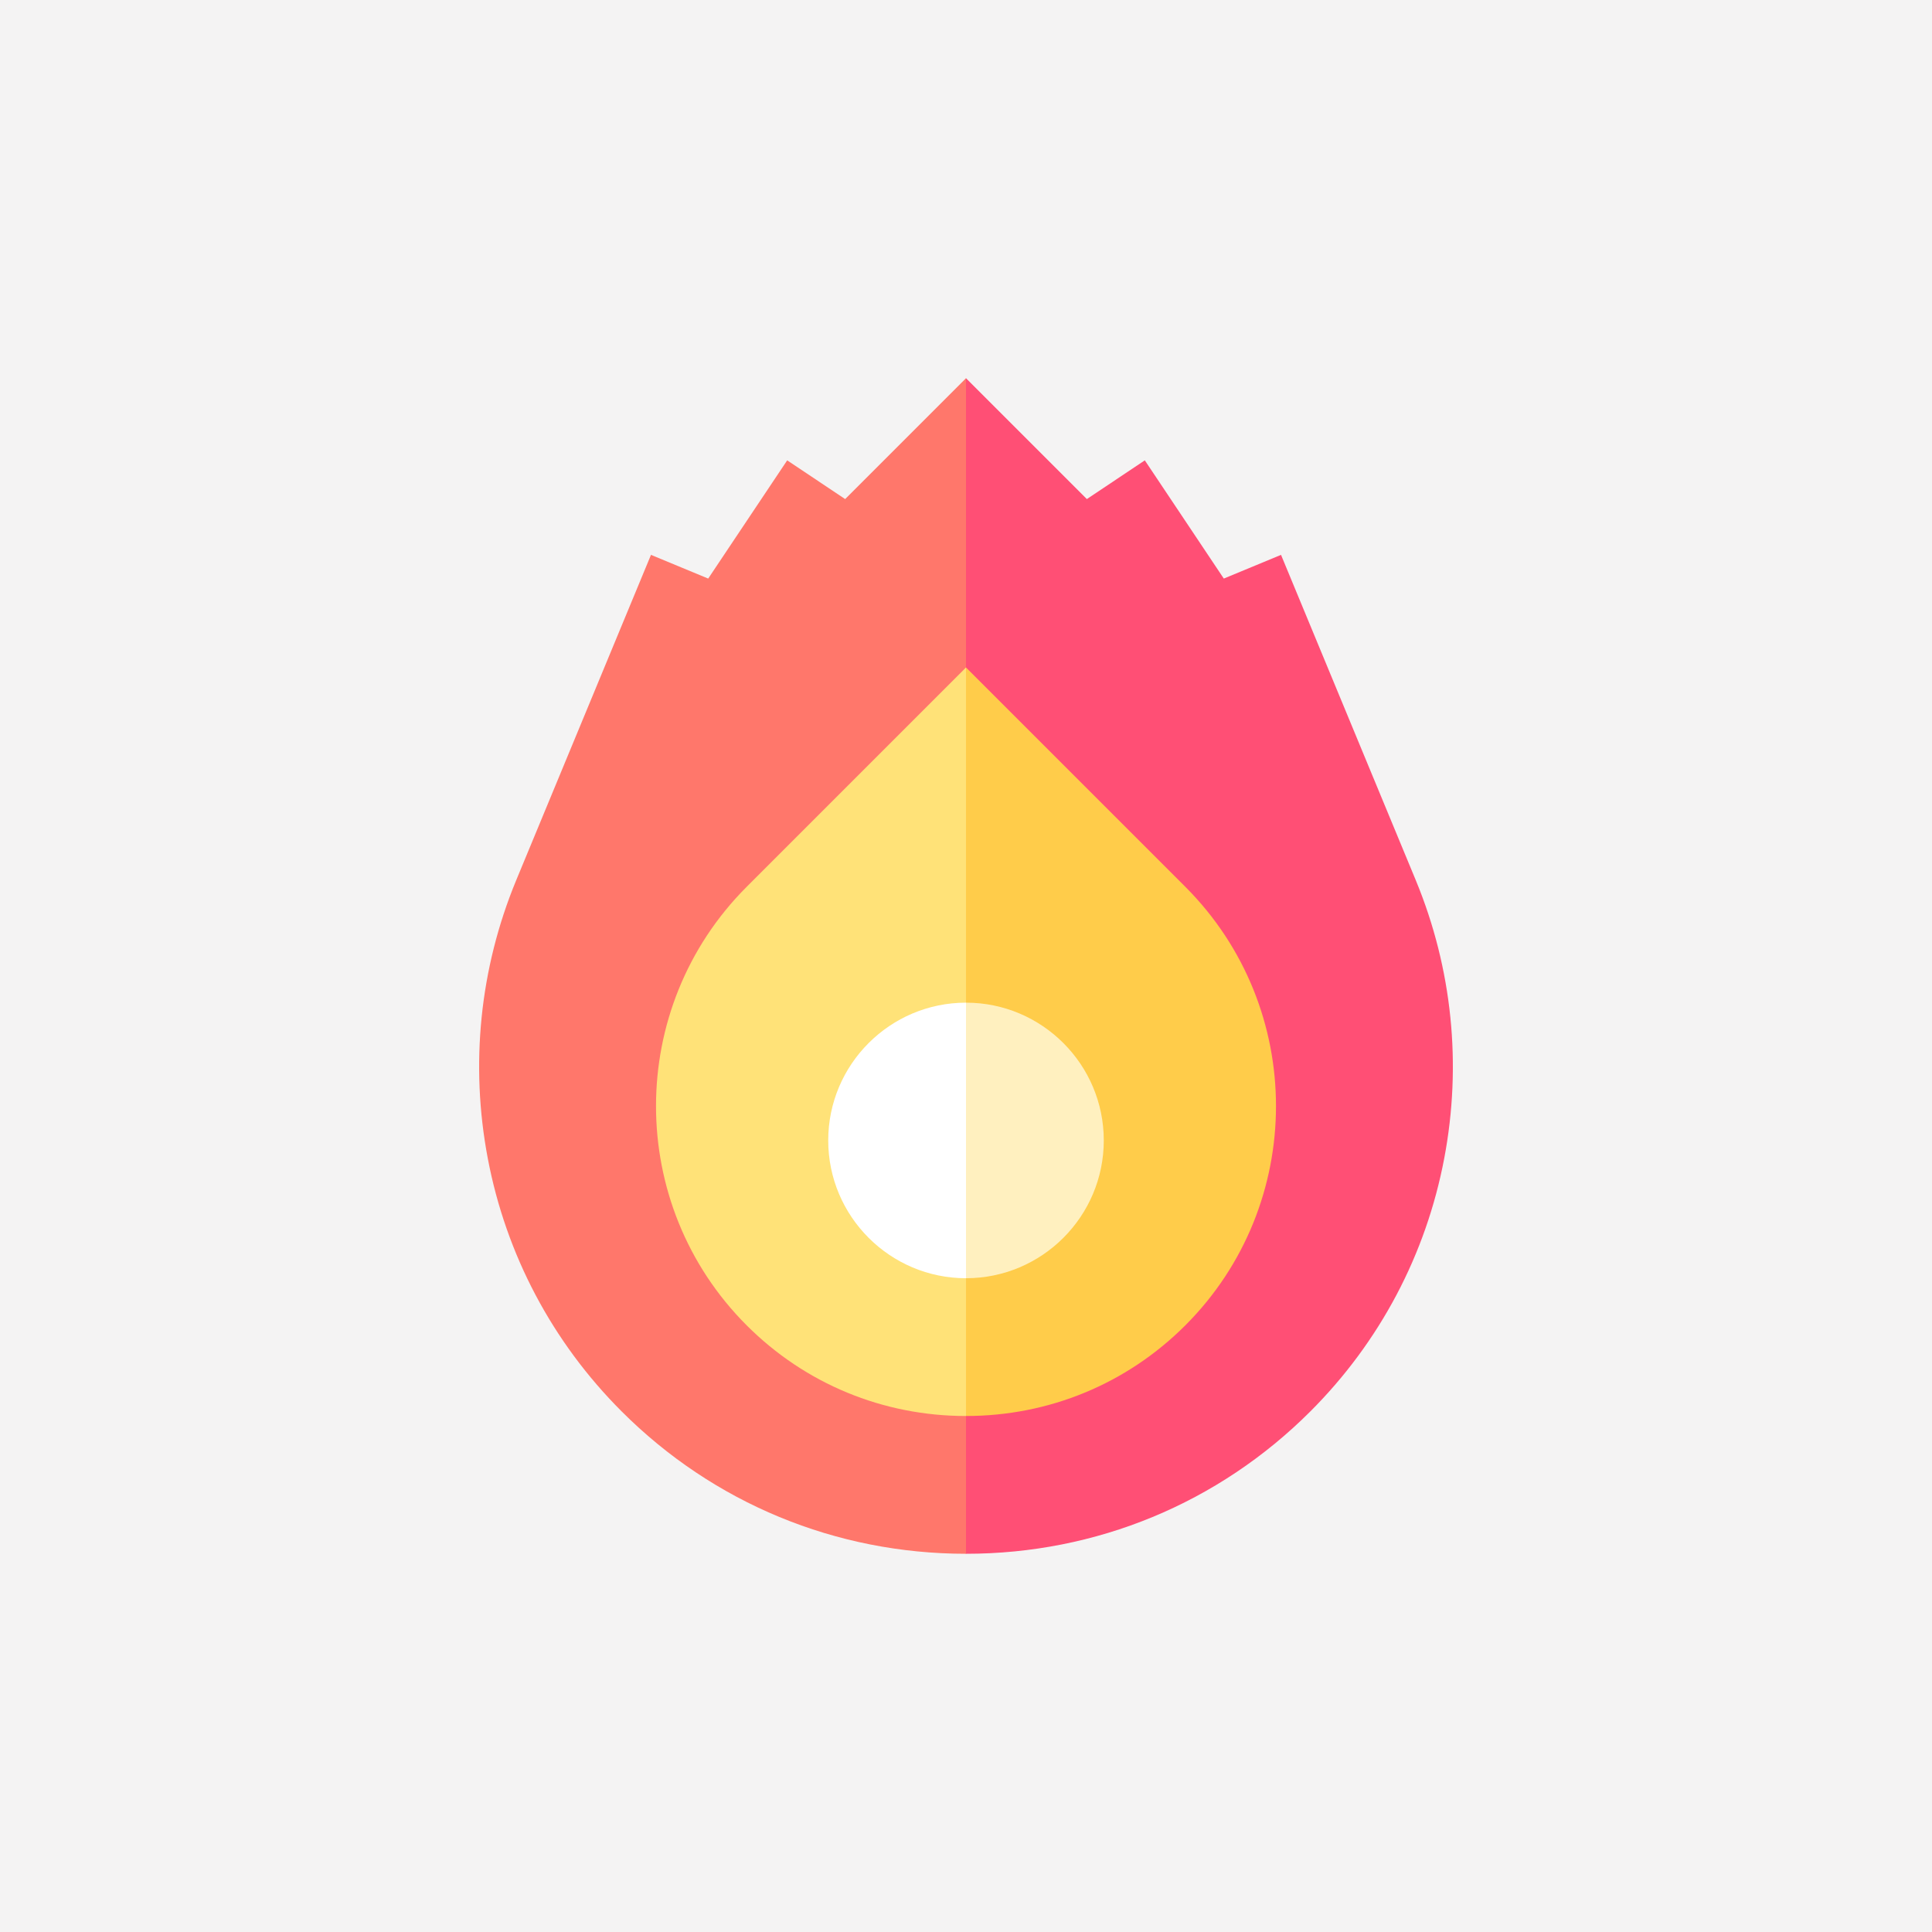
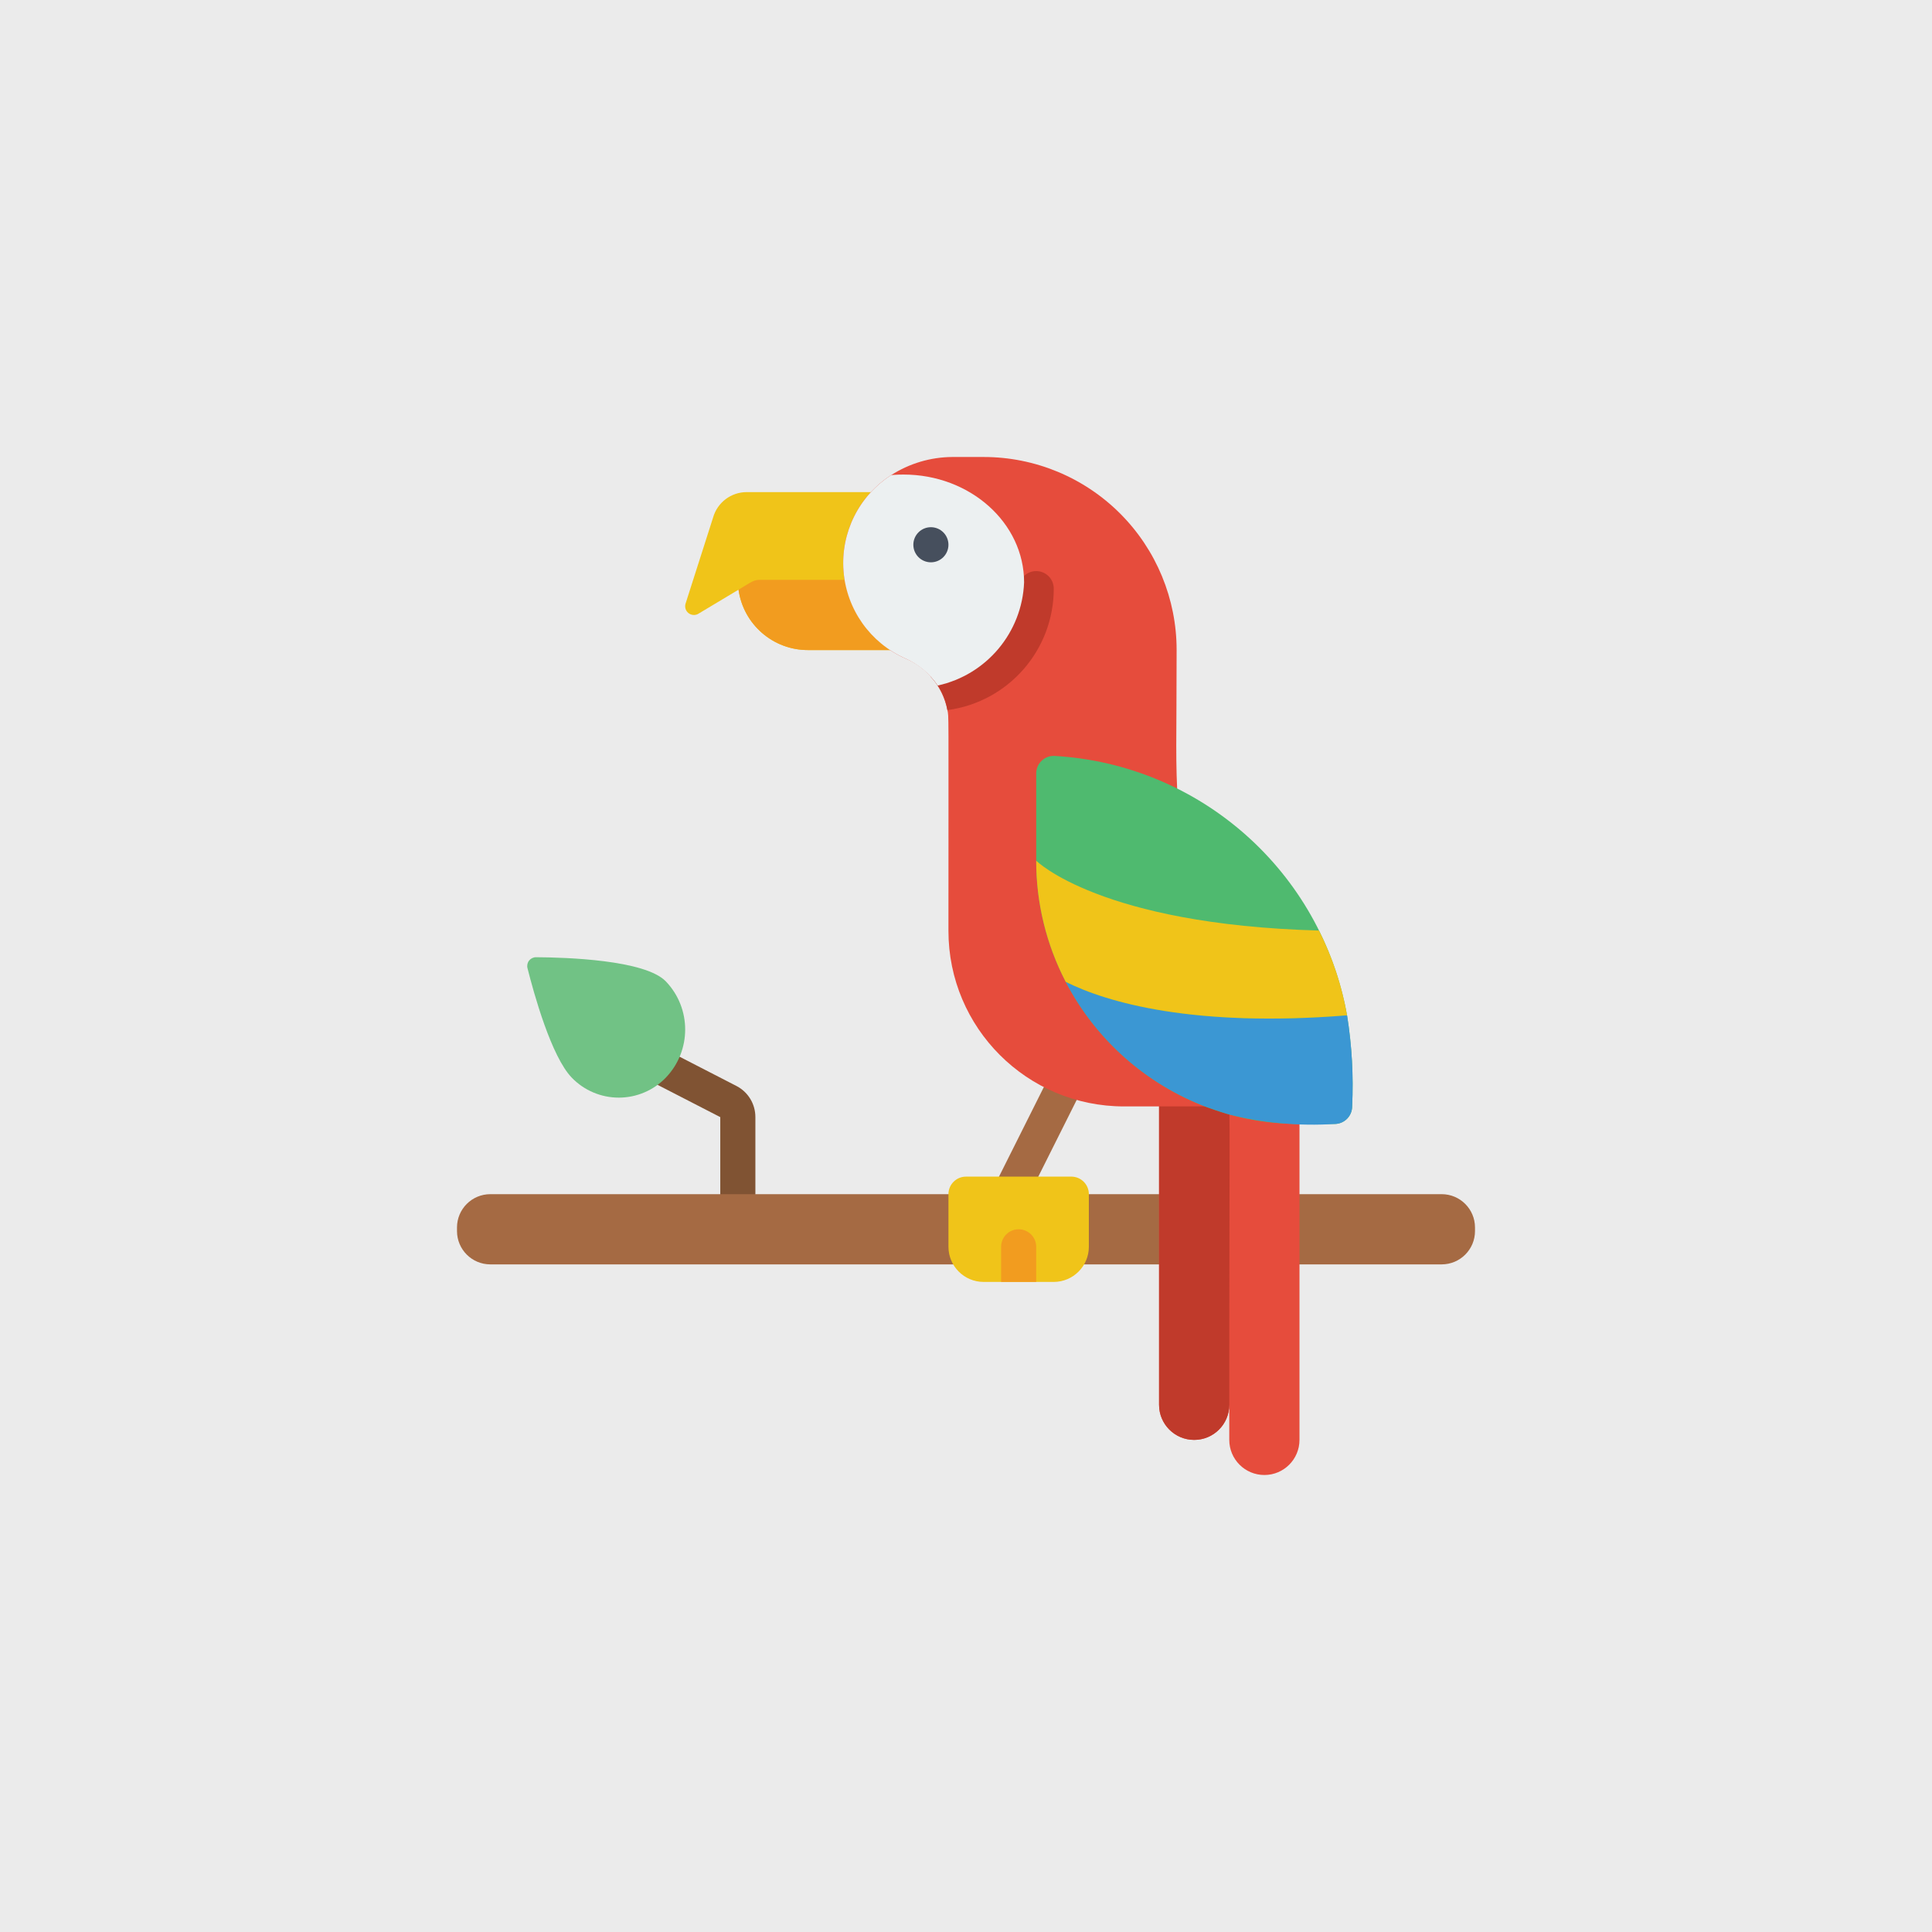
<svg xmlns="http://www.w3.org/2000/svg" width="100%" height="100%" viewBox="0 0 512 512" version="1.1" xml:space="preserve" style="fill-rule:evenodd;clip-rule:evenodd;stroke-linejoin:round;stroke-miterlimit:2;">
-   <rect x="-2.515" y="-3.761" width="516.665" height="519.53" style="fill:rgb(244,243,243);" />
-   <g transform="matrix(0.608467,0,0,0.608467,100.233,100.233)">
-     <path d="M451.97,218.824C451.761,218.357 451.574,217.868 451.37,217.373L393.203,76.934L368.283,87.257L333.879,35.768L308.636,52.635L256.001,0C256,0.001 136.02,319.396 136.02,319.396L256,511.999C312.728,511.999 365.996,489.972 405.995,449.975C436.182,419.787 456.337,381.692 464.283,339.806C472.032,298.952 467.774,257.117 451.97,218.824Z" style="fill:rgb(255,79,117);fill-rule:nonzero;" />
-     <path d="M203.365,52.635L178.122,35.768L143.718,87.257L118.798,76.934L60.022,218.828C44.223,257.12 39.968,298.955 47.719,339.808C55.666,381.696 75.824,419.793 106.012,449.982C146.01,489.974 199.276,512 256,512L256,0.001L203.365,52.635Z" style="fill:rgb(255,119,107);fill-rule:nonzero;" />
-     <path d="M351.513,221.498L256,125.985L136.019,319.396L255.999,451.991C292.137,451.991 326.056,437.973 351.513,412.521C404.178,359.856 404.178,274.163 351.513,221.498Z" style="fill:rgb(255,204,74);fill-rule:nonzero;" />
-     <path d="M160.487,221.498C107.822,274.162 107.823,359.856 160.489,412.525C185.943,437.975 219.862,451.992 256,451.992L256,125.985L160.487,221.498Z" style="fill:rgb(255,226,120);fill-rule:nonzero;" />
-     <path d="M256,271.968L219.679,331.976L256,391.984C289.088,391.984 316.008,365.064 316.008,331.976C316.008,298.888 289.088,271.968 256,271.968Z" style="fill:rgb(255,240,191);fill-rule:nonzero;" />
-     <path d="M195.992,331.976C195.992,365.064 222.912,391.984 256,391.984L256,271.968C222.912,271.968 195.992,298.887 195.992,331.976Z" style="fill:white;fill-rule:nonzero;" />
+   <rect x="-1.444" y="-1.961" width="514.882" height="515.548" style="fill:rgb(235,235,235);" />
+   <g id="_026---Parrot" transform="matrix(0.526917,0,0,0.526917,121.109,121.109)">
+     <path id="Shape" d="M141.241,379.586C136.366,379.586 132.414,375.634 132.414,370.759L132.414,332.006L100.838,315.754C97.938,314.367 96.021,311.514 95.833,308.305C95.645,305.096 97.217,302.039 99.936,300.324C102.655,298.609 106.091,298.507 108.906,300.058L140.491,316.31C146.385,319.32 150.088,325.387 150.069,332.006L150.069,370.759C150.069,375.634 146.117,379.586 141.241,379.586Z" style="fill:rgb(128,83,51);fill-rule:nonzero;" />
+     <path id="Shape1" d="M104.995,312.188C98.803,318.589 90.279,322.203 81.373,322.203C72.467,322.203 63.942,318.589 57.75,312.188C47.457,301.594 38.674,269.895 35.452,257.077C35.118,255.752 35.417,254.346 36.262,253.272C37.107,252.197 38.402,251.575 39.768,251.586C54.625,251.666 94.499,252.893 104.995,263.698C118.014,277.24 118.014,298.646 104.995,312.188Z" style="fill:rgb(113,194,133);fill-rule:nonzero;" />
+     <path id="Shape2" d="M208.154,17.655L145.743,17.655C137.864,17.643 130.938,22.873 128.794,30.455L114.935,73.799C114.441,75.478 114.986,77.291 116.325,78.42C117.664,79.548 119.543,79.778 121.114,79.007L141.594,66.737C144.028,84.168 158.951,97.131 176.552,97.103L218.041,97.103L208.154,17.655Z" style="fill:rgb(240,196,25);fill-rule:nonzero;" />
+     <path id="Rectangle-path" d="M512,387.512C512,378.266 504.493,370.759 495.247,370.759L16.753,370.759C7.507,370.759 0,378.266 0,387.512L0,389.316C0,398.562 7.507,406.069 16.753,406.069L495.247,406.069C504.493,406.069 512,398.562 512,389.316L512,387.512Z" style="fill:rgb(165,106,67);" />
+     <path id="Shape3" d="M388.414,326.268C388.414,320.671 388.82,322.048 386.913,321.412C372.93,316.751 380.628,317.793 353.103,317.793L353.103,476.69C353.103,486.44 361.008,494.345 370.759,494.345C380.509,494.345 388.414,486.44 388.414,476.69L388.414,494.345C388.414,504.096 396.318,512 406.069,512C415.82,512 423.724,504.096 423.724,494.345L423.724,331.034C411.793,331.04 399.916,329.437 388.414,326.268Z" style="fill:rgb(230,76,60);fill-rule:nonzero;" />
+     <path id="Shape4" d="M388.414,476.69C388.414,486.44 380.509,494.345 370.759,494.345C361.008,494.345 353.103,486.44 353.103,476.69L353.103,317.793C380.646,317.793 372.868,316.734 386.913,321.412C389.297,322.207 388.414,311.879 388.414,476.69Z" style="fill:rgb(192,58,43);fill-rule:nonzero;" />
+     <path id="Shape5" d="M275.209,376.444C273.114,375.396 271.522,373.56 270.782,371.338C270.042,369.116 270.215,366.691 271.263,364.597L298.628,309.954C300.822,305.596 306.134,303.841 310.493,306.035C314.851,308.229 316.606,313.54 314.412,317.899L287.047,372.542C284.85,376.882 279.556,378.627 275.209,376.444Z" style="fill:rgb(165,106,67);fill-rule:nonzero;" />
+     <path id="Shape6" d="M317.793,370.759L317.793,397.241C317.764,406.98 309.877,414.867 300.138,414.897L264.828,414.897C255.089,414.867 247.201,406.98 247.172,397.241L247.172,370.759C247.172,365.883 251.125,361.931 256,361.931L308.966,361.931C313.841,361.931 317.793,365.883 317.793,370.759Z" style="fill:rgb(240,196,25);fill-rule:nonzero;" />
+     <path id="Shape7" d="M376.143,326.621L335.448,326.621C286.695,326.621 247.172,287.098 247.172,238.345C247.172,122.827 247.393,131.249 246.643,127.294C244.364,115.672 236.456,105.944 225.545,101.341C207.858,93.529 195.893,76.631 194.399,57.354C192.905,38.076 202.123,19.537 218.394,9.092C227.544,3.234 238.163,0.082 249.026,0L264.828,0C290.585,-0.014 315.292,10.212 333.506,28.425C351.719,46.639 361.945,71.346 361.931,97.103C361.931,189.793 359.106,134.833 376.143,326.621Z" style="fill:rgb(230,76,60);fill-rule:nonzero;" />
+     <path id="Shape8" d="M300.138,66.207C300.157,97.107 277.275,123.236 246.643,127.294C245.593,120.9 242.604,114.983 238.08,110.345C249.832,110.415 261.127,105.796 269.462,97.511C277.796,89.226 282.483,77.959 282.483,66.207C282.483,61.332 286.435,57.379 291.31,57.379C296.186,57.379 300.138,61.332 300.138,66.207Z" style="fill:rgb(192,58,43);fill-rule:nonzero;" />
+     <path id="Shape9" d="M218.041,97.103L176.552,97.103C158.951,97.131 144.028,84.168 141.594,66.737C148.074,62.852 149.23,61.793 152.188,61.793L195.001,61.793C197.426,76.259 205.777,89.057 218.041,97.103Z" style="fill:rgb(242,156,31);fill-rule:nonzero;" />
+     <path id="Shape10" d="M291.31,397.241L291.31,414.897L273.655,414.897L273.655,397.241C273.655,392.366 277.607,388.414 282.483,388.414C287.358,388.414 291.31,392.366 291.31,397.241Z" style="fill:rgb(242,156,31);fill-rule:nonzero;" />
+     <path id="Shape11" d="M285.219,63.029C284.239,88.198 266.389,109.531 241.788,114.935C237.733,108.99 232.111,104.285 225.545,101.341C207.858,93.529 195.893,76.631 194.399,57.354C192.905,38.076 202.123,19.537 218.394,9.092C219.277,9.092 220.495,8.828 224.574,8.828C258.03,8.828 285.219,33.103 285.219,63.029Z" style="fill:rgb(236,240,241);fill-rule:nonzero;" />
+     <circle id="Oval" cx="238.345" cy="44.138" r="8.828" style="fill:rgb(70,79,93);" />
+     <path id="Shape12" d="M447.647,280.806C434.663,208.486 373.759,154.52 300.403,150.334C298.016,150.262 295.702,151.16 293.989,152.824C292.276,154.487 291.309,156.774 291.31,159.161L291.31,203.034C291.354,276.146 350.612,335.404 423.724,335.448L441.379,335.448C446.255,335.448 450.207,331.496 450.207,326.621C450.937,311.302 450.079,295.948 447.647,280.806Z" style="fill:rgb(79,186,111);fill-rule:nonzero;" />
+     <path id="Shape13" d="M450.207,326.621C450.207,331.496 446.255,335.448 441.379,335.448C423.584,336.592 405.719,334.984 388.414,330.681C388.173,330.608 387.937,330.519 387.708,330.417C387.435,330.4 387.167,330.341 386.913,330.24L377.114,326.974C346.504,315.418 321.233,292.975 306.141,263.945C326.886,274.361 370.582,286.985 447.647,280.806C450.082,295.948 450.94,311.302 450.207,326.621Z" style="fill:rgb(59,151,211);fill-rule:nonzero;" />
+     <path id="Shape14" d="M447.647,280.806C370.582,286.985 326.886,274.361 306.141,263.945C296.373,245.129 291.286,224.235 291.31,203.034C291.31,203.034 323.443,235.167 433.523,238.168C440.311,251.605 445.071,265.973 447.647,280.806Z" style="fill:rgb(240,196,25);fill-rule:nonzero;" />
  </g>
</svg>
